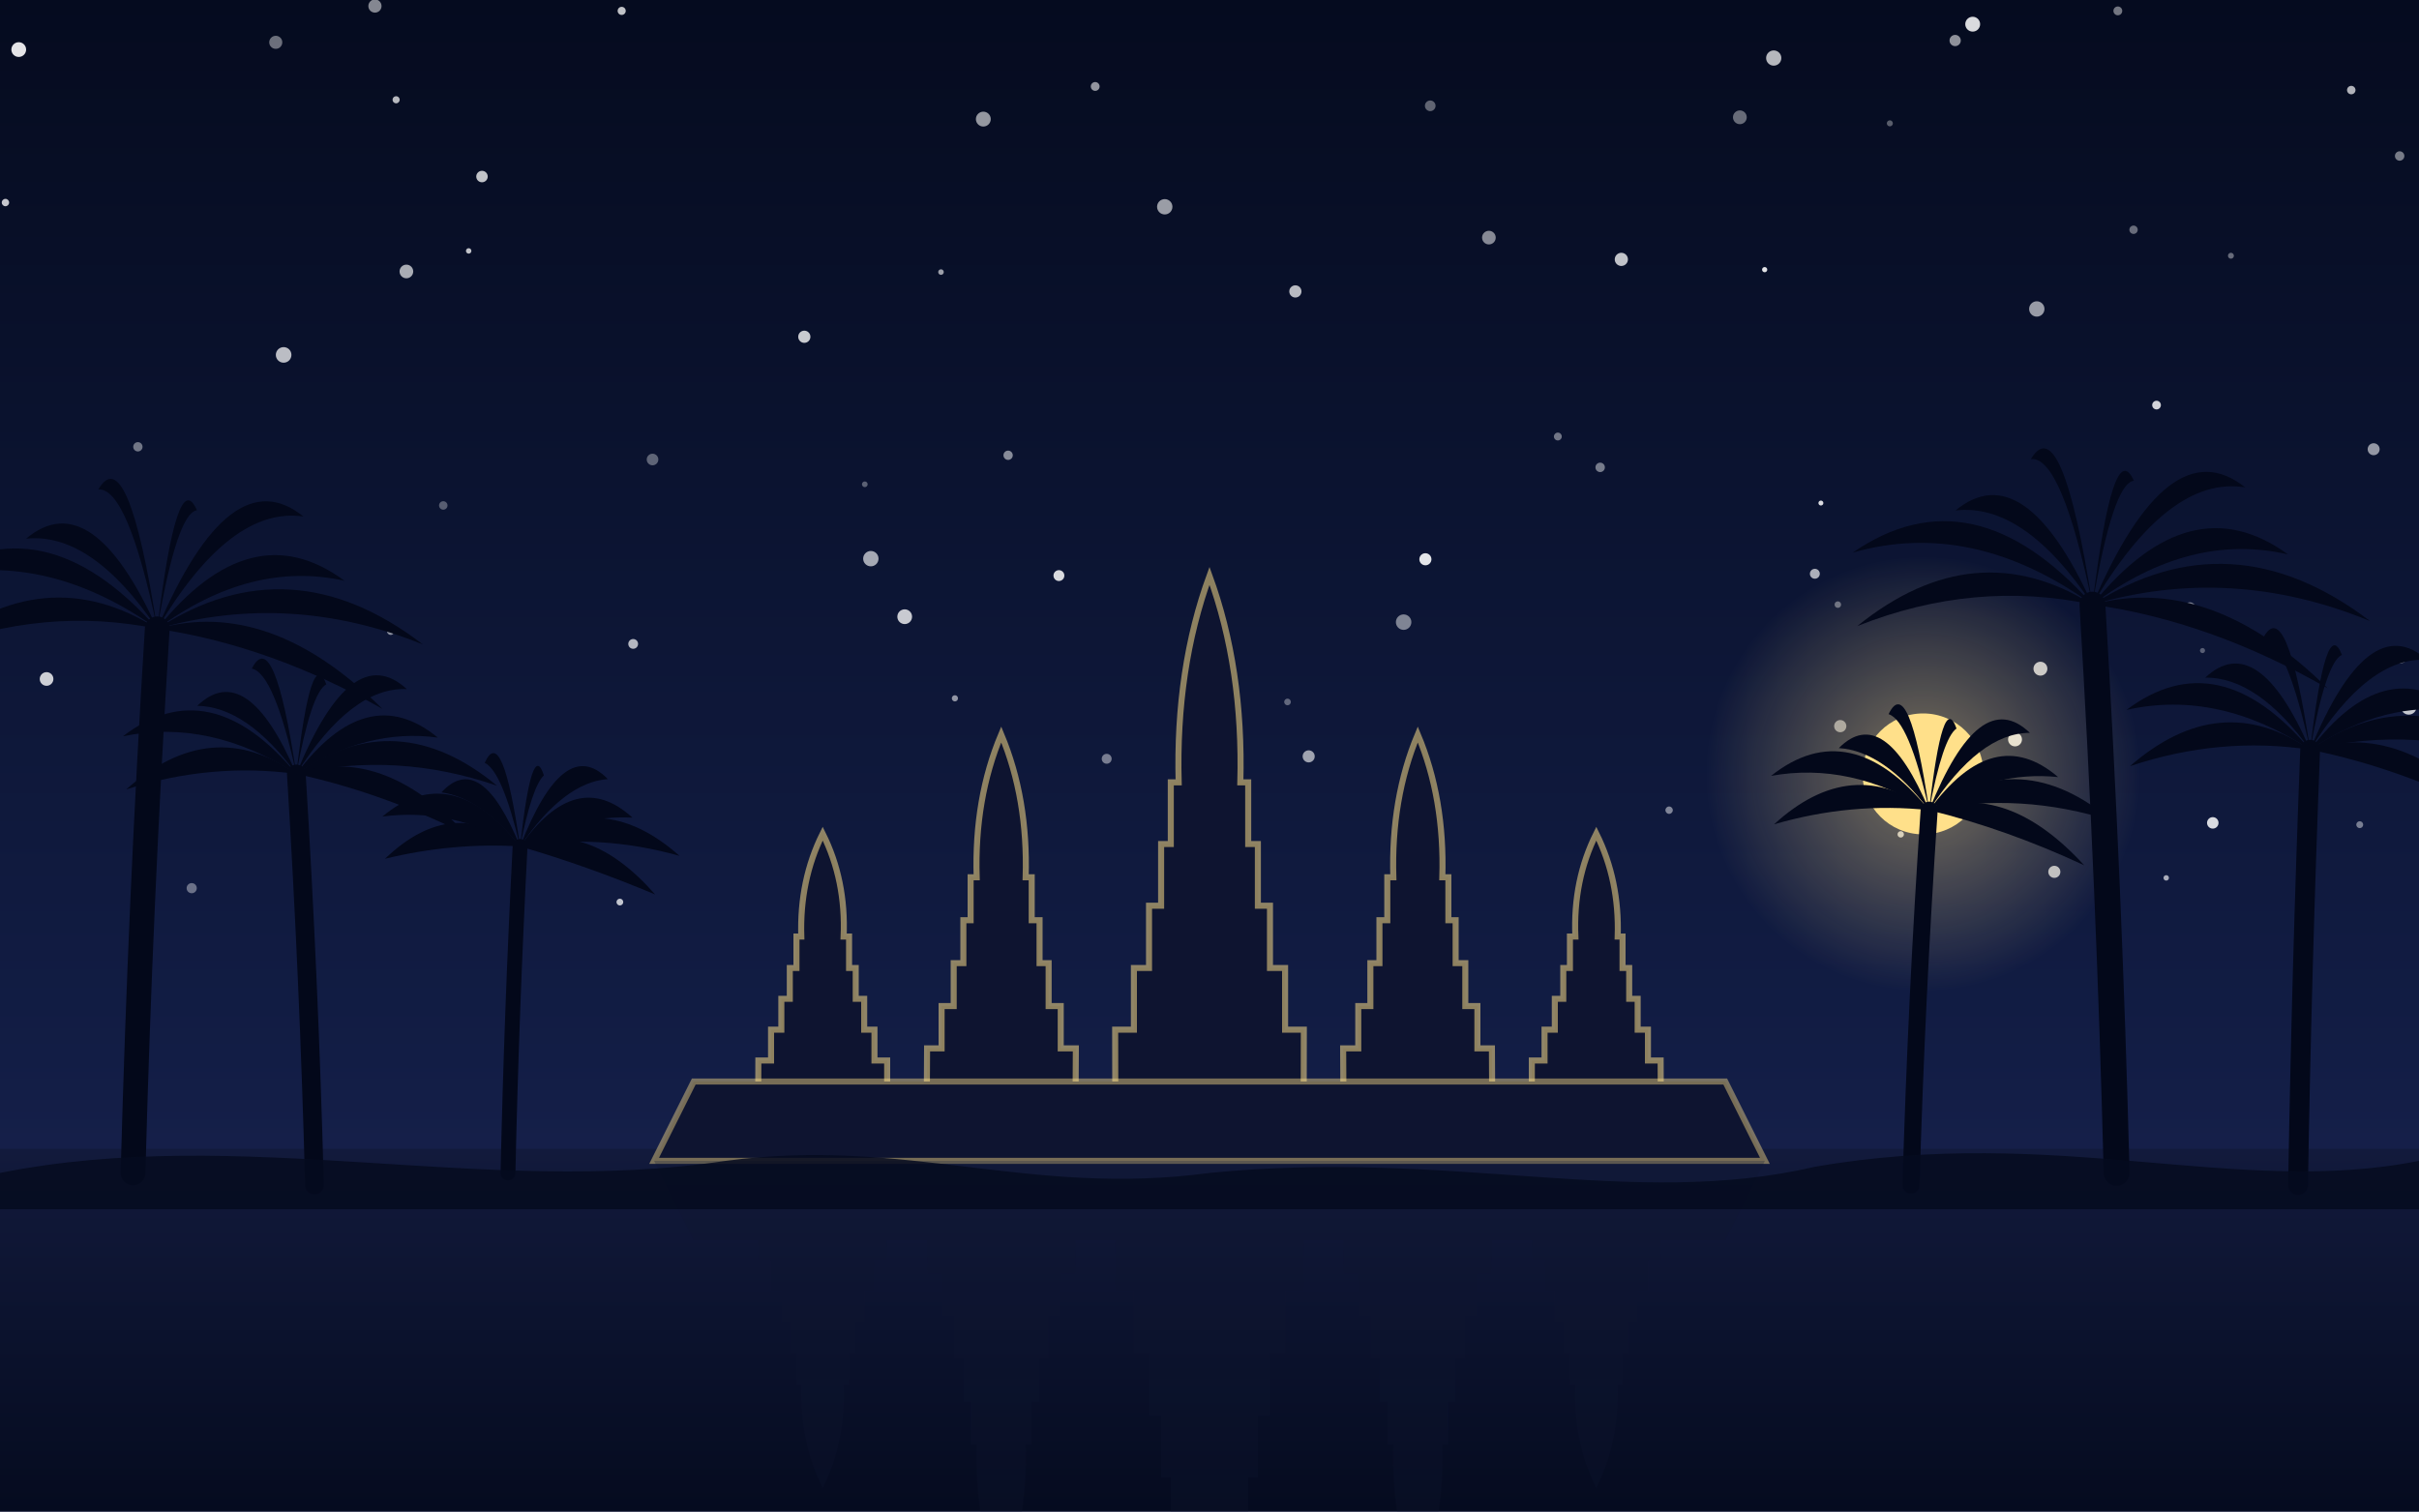
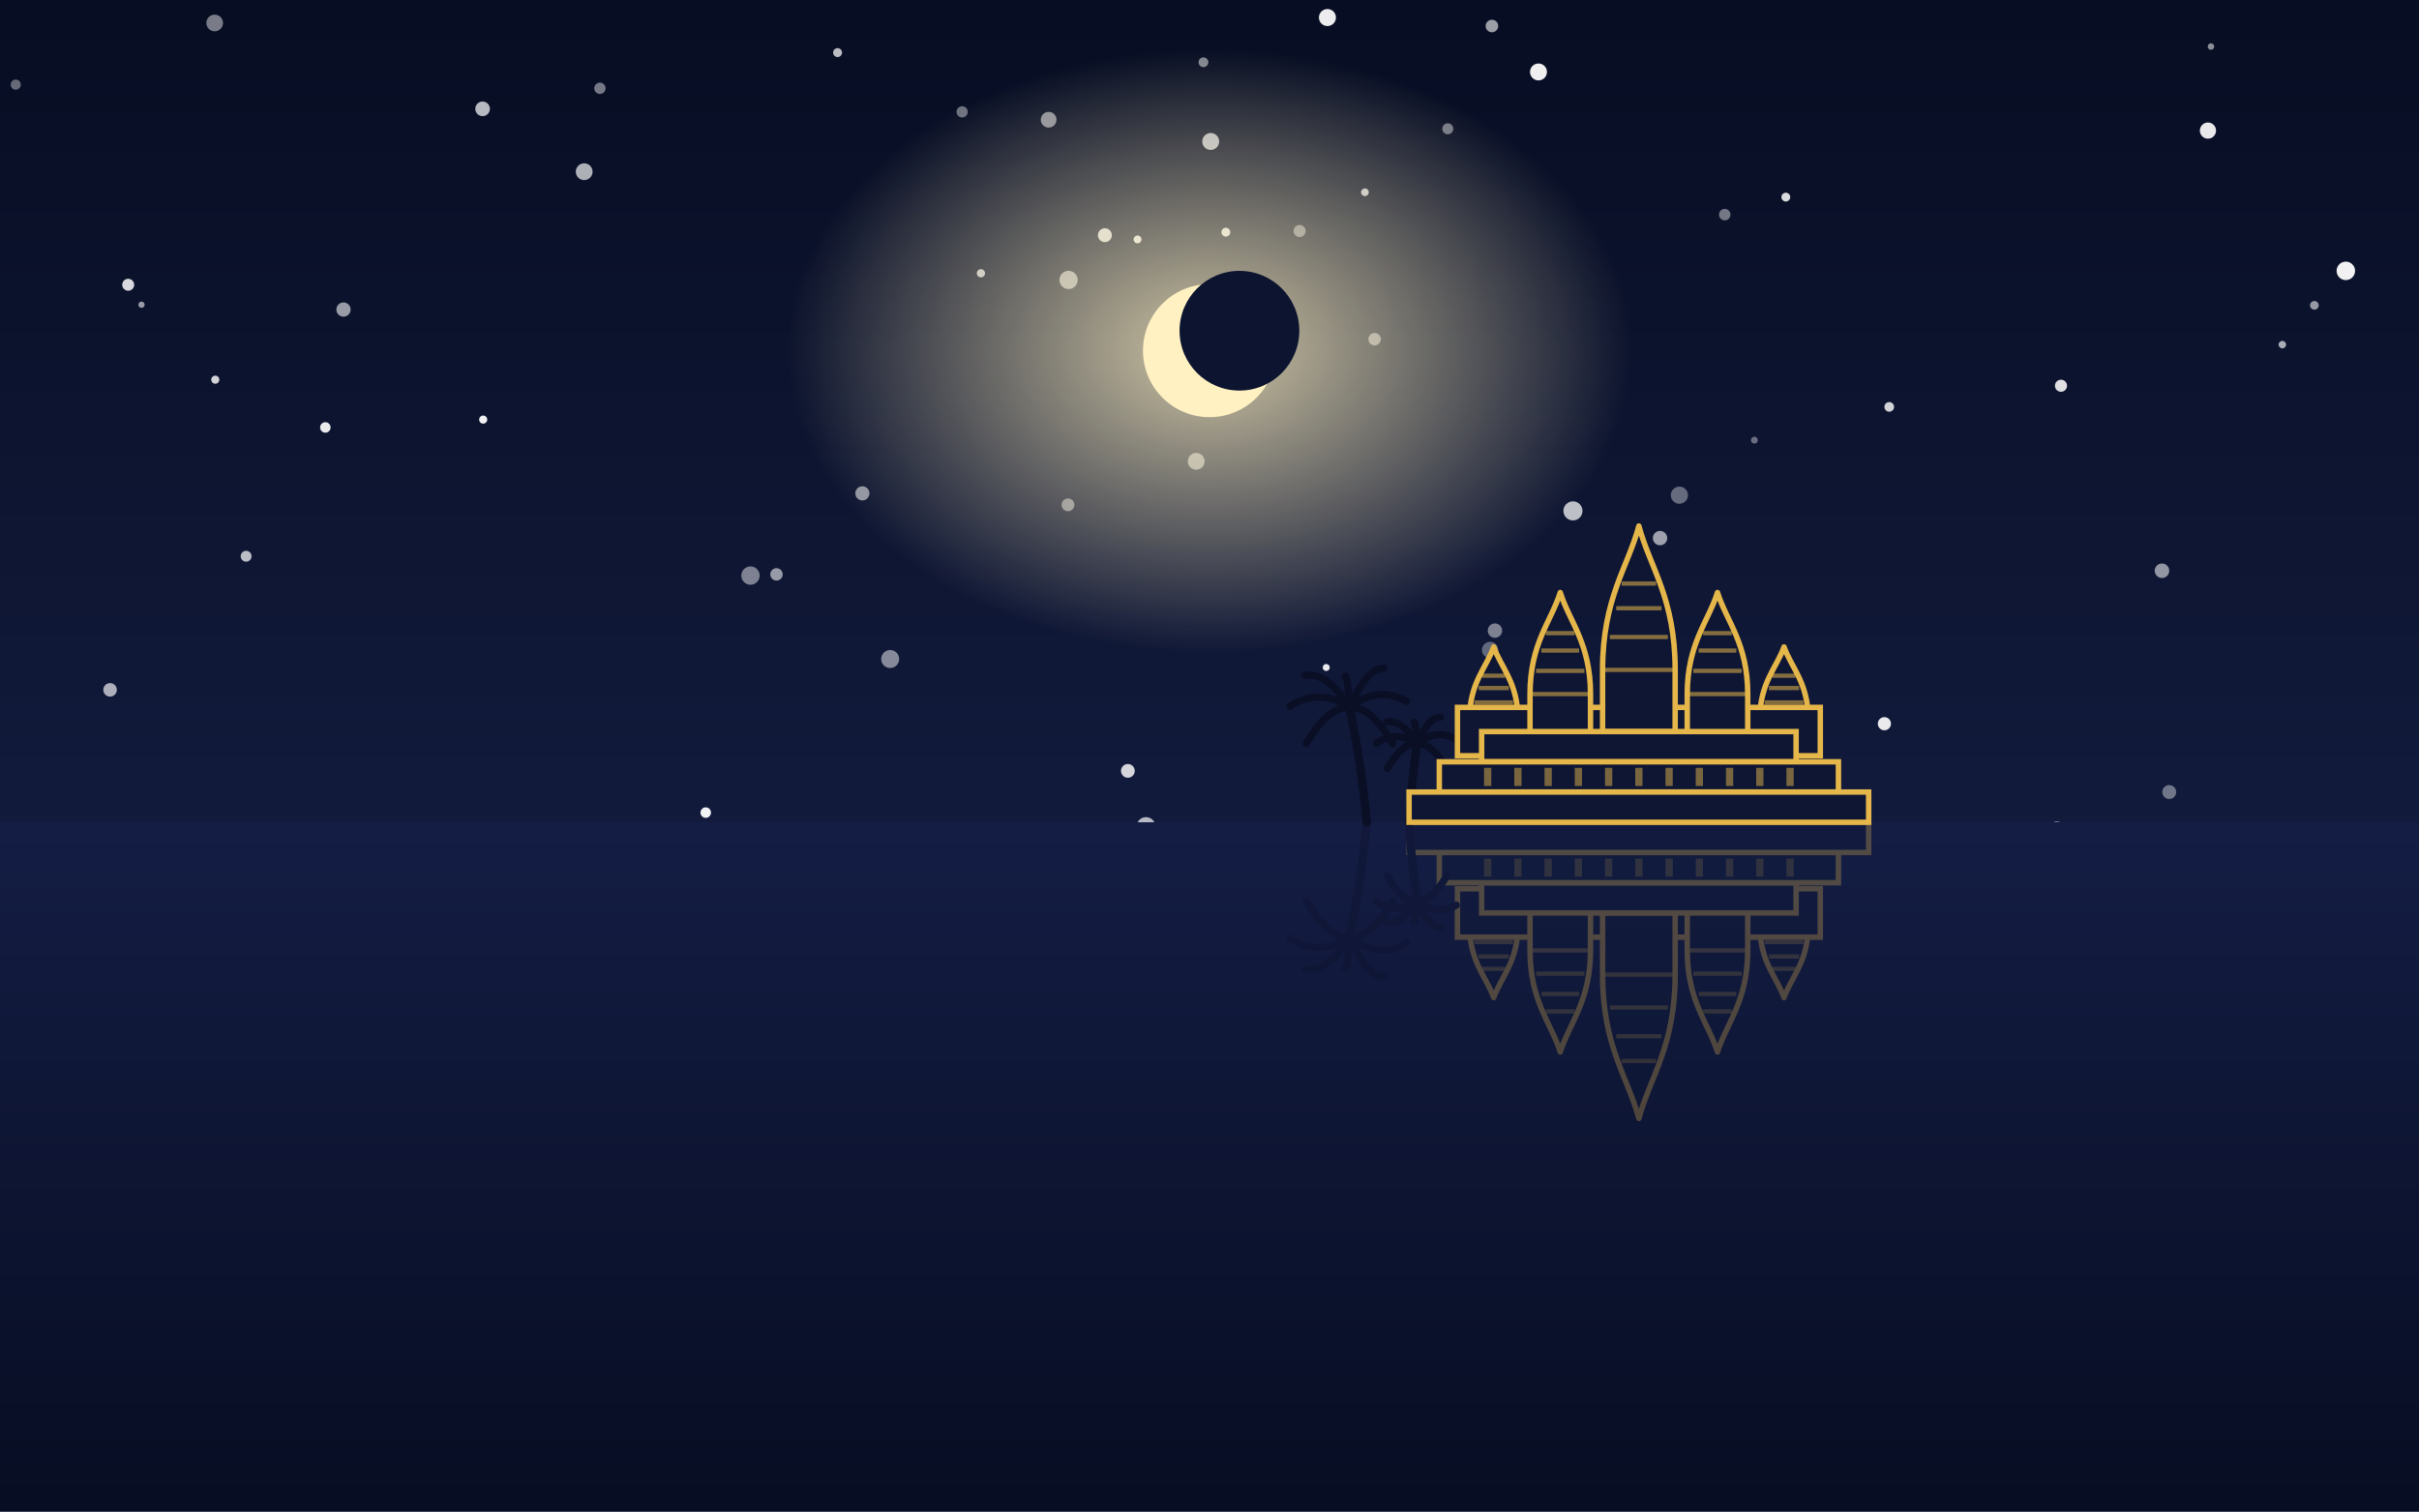
<svg xmlns="http://www.w3.org/2000/svg" viewBox="0 0 400 250" preserveAspectRatio="xMidYMid slice" aria-hidden="true">
  <defs>
-     <linearGradient id="s1sky" x1="0" y1="0" x2="0" y2="1">
-       <stop offset="0" stop-color="#050B1F" />
-       <stop offset="0.7" stop-color="#121D45" />
-       <stop offset="1" stop-color="#22285A" />
+     <linearGradient id="sky" x1="0" y1="0" x2="0" y2="1">
+       <stop offset="0" stop-color="#070D22" />
+       <stop offset="1" stop-color="#1B2652" />
    </linearGradient>
-     <linearGradient id="s1water" x1="0" y1="0" x2="0" y2="1">
-       <stop offset="0" stop-color="#121A3C" />
-       <stop offset="1" stop-color="#050B1F" />
+     <linearGradient id="wat" x1="0" y1="0" x2="0" y2="1">
+       <stop offset="0" stop-color="#141D44" />
+       <stop offset="1" stop-color="#070D22" />
    </linearGradient>
-     <radialGradient id="s1glow" cx=".5" cy=".5" r=".5">
-       <stop offset="0" stop-color="#FFE08A" stop-opacity=".9" />
-       <stop offset="1" stop-color="#FFE08A" stop-opacity="0" />
+     <radialGradient id="g" cx=".5" cy=".5" r=".5">
+       <stop offset="0" stop-color="#FFF1C1" stop-opacity="0.8" />
+       <stop offset="1" stop-color="#FFF1C1" stop-opacity="0" />
    </radialGradient>
  </defs>
-   <rect width="400" height="250" fill="url(#s1sky)" />
-   <circle cx="0.9" cy="33.5" r="0.61" fill="#fff" opacity="0.77" />
-   <circle cx="22.8" cy="73.9" r="0.77" fill="#fff" opacity="0.42" />
-   <circle cx="77.5" cy="41.5" r="0.45" fill="#fff" opacity="0.75" />
-   <circle cx="323.3" cy="6.7" r="0.93" fill="#fff" opacity="0.55" />
-   <circle cx="236.5" cy="17.5" r="0.88" fill="#fff" opacity="0.36" />
-   <circle cx="301.1" cy="83.2" r="0.41" fill="#fff" opacity="0.85" />
-   <circle cx="364.2" cy="107.6" r="0.42" fill="#fff" opacity="0.31" />
-   <circle cx="257.6" cy="72.2" r="0.65" fill="#fff" opacity="0.42" />
-   <circle cx="287.7" cy="19.4" r="1.14" fill="#fff" opacity="0.39" />
-   <circle cx="390.2" cy="136.4" r="0.57" fill="#fff" opacity="0.44" />
-   <circle cx="352.8" cy="38.0" r="0.69" fill="#fff" opacity="0.39" />
-   <circle cx="303.9" cy="100.0" r="0.54" fill="#fff" opacity="0.38" />
-   <circle cx="268.1" cy="42.9" r="1.09" fill="#fff" opacity="0.75" />
-   <circle cx="388.8" cy="14.9" r="0.70" fill="#fff" opacity="0.68" />
-   <circle cx="216.4" cy="125.1" r="1.00" fill="#fff" opacity="0.60" />
-   <circle cx="264.6" cy="77.3" r="0.78" fill="#fff" opacity="0.44" />
-   <circle cx="232.1" cy="102.9" r="1.28" fill="#fff" opacity="0.47" />
-   <circle cx="291.8" cy="44.6" r="0.43" fill="#fff" opacity="0.88" />
-   <circle cx="246.2" cy="39.3" r="1.13" fill="#fff" opacity="0.51" />
-   <circle cx="149.6" cy="102.0" r="1.22" fill="#fff" opacity="0.77" />
-   <circle cx="396.9" cy="108.5" r="1.23" fill="#fff" opacity="0.40" />
-   <circle cx="79.7" cy="29.2" r="0.95" fill="#fff" opacity="0.75" />
-   <circle cx="7.7" cy="112.3" r="1.13" fill="#fff" opacity="0.79" />
-   <circle cx="398.3" cy="116.9" r="1.30" fill="#fff" opacity="0.76" />
-   <circle cx="31.7" cy="146.9" r="0.84" fill="#fff" opacity="0.38" />
-   <circle cx="73.3" cy="83.6" r="0.70" fill="#fff" opacity="0.31" />
-   <circle cx="162.6" cy="19.7" r="1.23" fill="#fff" opacity="0.57" />
-   <circle cx="368.9" cy="42.3" r="0.49" fill="#fff" opacity="0.38" />
-   <circle cx="212.9" cy="116.1" r="0.55" fill="#fff" opacity="0.35" />
-   <circle cx="356.6" cy="67.0" r="0.72" fill="#fff" opacity="0.82" />
-   <circle cx="157.9" cy="115.5" r="0.51" fill="#fff" opacity="0.55" />
-   <circle cx="293.3" cy="9.6" r="1.26" fill="#fff" opacity="0.70" />
-   <circle cx="46.9" cy="58.7" r="1.29" fill="#fff" opacity="0.72" />
-   <circle cx="65.5" cy="16.5" r="0.59" fill="#fff" opacity="0.71" />
-   <circle cx="181.1" cy="14.3" r="0.73" fill="#fff" opacity="0.56" />
-   <circle cx="300.1" cy="94.9" r="0.82" fill="#fff" opacity="0.66" />
-   <circle cx="358.2" cy="145.2" r="0.45" fill="#fff" opacity="0.64" />
-   <circle cx="143.0" cy="80.1" r="0.47" fill="#fff" opacity="0.33" />
-   <circle cx="183.0" cy="125.5" r="0.82" fill="#fff" opacity="0.44" />
-   <circle cx="102.8" cy="1.8" r="0.67" fill="#fff" opacity="0.75" />
-   <circle cx="45.6" cy="7.0" r="1.08" fill="#fff" opacity="0.41" />
-   <circle cx="362.1" cy="100.6" r="0.98" fill="#fff" opacity="0.47" />
-   <circle cx="365.9" cy="136.1" r="0.95" fill="#fff" opacity="0.84" />
-   <circle cx="155.6" cy="45.0" r="0.46" fill="#fff" opacity="0.60" />
-   <circle cx="304.3" cy="120.1" r="1.01" fill="#fff" opacity="0.55" />
-   <circle cx="214.2" cy="48.2" r="1.01" fill="#fff" opacity="0.71" />
-   <circle cx="339.7" cy="144.2" r="1.00" fill="#fff" opacity="0.71" />
-   <circle cx="276.0" cy="134.0" r="0.61" fill="#fff" opacity="0.47" />
-   <circle cx="314.3" cy="138.0" r="0.53" fill="#fff" opacity="0.76" />
-   <circle cx="64.6" cy="104.4" r="0.61" fill="#fff" opacity="0.52" />
-   <circle cx="144.0" cy="92.4" r="1.27" fill="#fff" opacity="0.63" />
-   <circle cx="133.0" cy="55.7" r="1.01" fill="#fff" opacity="0.78" />
-   <circle cx="396.8" cy="25.8" r="0.78" fill="#fff" opacity="0.45" />
-   <circle cx="175.1" cy="95.2" r="0.90" fill="#fff" opacity="0.84" />
-   <circle cx="336.8" cy="51.1" r="1.27" fill="#fff" opacity="0.58" />
-   <circle cx="3.1" cy="8.2" r="1.22" fill="#fff" opacity="0.89" />
-   <circle cx="235.7" cy="92.5" r="1.00" fill="#fff" opacity="0.89" />
-   <circle cx="392.5" cy="74.3" r="0.99" fill="#fff" opacity="0.56" />
-   <circle cx="350.2" cy="1.8" r="0.73" fill="#fff" opacity="0.44" />
-   <circle cx="192.6" cy="34.2" r="1.27" fill="#fff" opacity="0.59" />
-   <circle cx="166.7" cy="75.3" r="0.77" fill="#fff" opacity="0.51" />
-   <circle cx="104.7" cy="106.5" r="0.81" fill="#fff" opacity="0.69" />
-   <circle cx="312.5" cy="20.4" r="0.50" fill="#fff" opacity="0.33" />
-   <circle cx="326.2" cy="4.0" r="1.23" fill="#fff" opacity="0.85" />
-   <circle cx="333.2" cy="122.3" r="1.15" fill="#fff" opacity="0.87" />
-   <circle cx="62.0" cy="1.0" r="1.09" fill="#fff" opacity="0.51" />
-   <circle cx="337.4" cy="110.6" r="1.15" fill="#fff" opacity="0.76" />
-   <circle cx="102.5" cy="149.2" r="0.56" fill="#fff" opacity="0.75" />
-   <circle cx="107.9" cy="76.0" r="0.96" fill="#fff" opacity="0.34" />
-   <circle cx="67.2" cy="44.9" r="1.13" fill="#fff" opacity="0.65" />
-   <circle cx="318" cy="128" r="36" fill="url(#s1glow)" opacity=".5" />
-   <circle cx="318" cy="128" r="10" fill="#FFE08A" />
-   <rect y="190" width="400" height="60" fill="url(#s1water)" />
-   <g>
-     <path d="M125.38 180.52L125.4 175.4L127.5 175.4L127.5 170.3L129.2 170.3L129.2 165.2L130.6 165.2L130.6 160.1L131.7 160.1L131.7 154.9L132.5 154.9Q132.2 145.6 136.04 137.88Q139.9 145.6 139.5 154.9L139.5 154.9L140.4 154.9L140.4 160.1L141.5 160.1L141.5 165.2L142.9 165.2L142.9 170.3L144.6 170.3L144.6 175.4L146.7 175.4L146.7 180.52Z" fill="#0E1430" stroke="#F7DA86" stroke-width="1" stroke-opacity=".55" />
-     <path d="M253.3 180.52L253.3 175.4L255.4 175.4L255.4 170.3L257.1 170.3L257.1 165.2L258.5 165.2L258.5 160.1L259.6 160.1L259.6 154.9L260.5 154.9Q260.1 145.6 263.96 137.88Q267.8 145.6 267.5 154.9L267.5 154.9L268.3 154.9L268.3 160.1L269.4 160.1L269.4 165.2L270.8 165.2L270.8 170.3L272.5 170.3L272.5 175.4L274.6 175.4L274.62 180.52Z" fill="#0E1430" stroke="#F7DA86" stroke-width="1" stroke-opacity=".55" />
-     <path d="M153.26 180.52L153.3 173.4L155.7 173.4L155.7 166.4L157.7 166.4L157.7 159.3L159.3 159.3L159.3 152.2L160.5 152.2L160.5 145.1L161.5 145.1Q161.1 132.1 165.56 121.48Q170.0 132.1 169.6 145.1L169.6 145.1L170.6 145.1L170.6 152.2L171.9 152.2L171.9 159.3L173.4 159.3L173.4 166.4L175.4 166.4L175.4 173.4L177.9 173.4L177.86 180.52Z" fill="#0E1430" stroke="#F7DA86" stroke-width="1" stroke-opacity=".55" />
-     <path d="M222.14 180.52L222.1 173.4L224.6 173.4L224.6 166.4L226.6 166.4L226.6 159.3L228.1 159.3L228.1 152.2L229.4 152.2L229.4 145.1L230.4 145.1Q230.0 132.1 234.44 121.48Q238.9 132.1 238.5 145.1L238.5 145.1L239.5 145.1L239.5 152.2L240.7 152.2L240.7 159.3L242.3 159.3L242.3 166.4L244.3 166.4L244.3 173.4L246.7 173.4L246.74 180.52Z" fill="#0E1430" stroke="#F7DA86" stroke-width="1" stroke-opacity=".55" />
-     <path d="M184.42 180.52L184.4 170.3L187.5 170.3L187.5 160.1L190.0 160.1L190.0 149.8L192.0 149.8L192.0 139.6L193.6 139.6L193.6 129.4L194.9 129.4Q194.4 110.6 200 95.24Q205.6 110.6 205.1 129.4L205.1 129.4L206.4 129.4L206.4 139.6L208.0 139.6L208.0 149.8L210.0 149.8L210.0 160.1L212.5 160.1L212.5 170.3L215.6 170.3L215.58 180.52Z" fill="#0E1430" stroke="#F7DA86" stroke-width="1" stroke-opacity=".55" />
-     <path d="M108.16 192L114.72 178.88H285.28L291.84 192Z" fill="#0E1430" stroke="#F7DA86" stroke-width="1" stroke-opacity=".45" />
+   <rect width="400" height="250" fill="url(#sky)" />
+   <circle cx="197.8" cy="76.3" r="1.39" fill="#FFFFFF" opacity="0.54" />
+   <circle cx="128.4" cy="95.0" r="1.03" fill="#FFFFFF" opacity="0.57" />
+   <circle cx="162.2" cy="45.2" r="0.68" fill="#FFFFFF" opacity="0.73" />
+   <circle cx="357.5" cy="94.4" r="1.20" fill="#FFFFFF" opacity="0.55" />
+   <circle cx="173.4" cy="19.8" r="1.30" fill="#FFFFFF" opacity="0.53" />
+   <circle cx="116.7" cy="134.4" r="0.87" fill="#FFFFFF" opacity="0.94" />
+   <circle cx="247.2" cy="104.3" r="1.19" fill="#FFFFFF" opacity="0.46" />
+   <circle cx="285.2" cy="35.5" r="0.95" fill="#FFFFFF" opacity="0.43" />
+   <circle cx="23.4" cy="50.4" r="0.52" fill="#FFFFFF" opacity="0.58" />
+   <circle cx="340.1" cy="136.8" r="0.97" fill="#FFFFFF" opacity="0.41" />
+   <circle cx="138.5" cy="8.7" r="0.74" fill="#FFFFFF" opacity="0.72" />
+   <circle cx="246.7" cy="4.3" r="1.04" fill="#FFFFFF" opacity="0.60" />
+   <circle cx="159.1" cy="18.5" r="0.93" fill="#FFFFFF" opacity="0.41" />
+   <circle cx="274.5" cy="89.0" r="1.19" fill="#FFFFFF" opacity="0.59" />
+   <circle cx="382.7" cy="50.5" r="0.72" fill="#FFFFFF" opacity="0.57" />
+   <circle cx="365.1" cy="21.6" r="1.34" fill="#FFFFFF" opacity="0.91" />
+   <circle cx="340.8" cy="63.8" r="1.00" fill="#FFFFFF" opacity="0.87" />
+   <circle cx="284.1" cy="110.5" r="0.70" fill="#FFFFFF" opacity="0.71" />
+   <circle cx="295.3" cy="32.6" r="0.73" fill="#FFFFFF" opacity="0.85" />
+   <circle cx="227.3" cy="56.1" r="1.03" fill="#FFFFFF" opacity="0.50" />
+   <circle cx="99.2" cy="14.6" r="0.94" fill="#FFFFFF" opacity="0.44" />
+   <circle cx="358.7" cy="131.0" r="1.15" fill="#FFFFFF" opacity="0.40" />
+   <circle cx="239.4" cy="21.3" r="0.91" fill="#FFFFFF" opacity="0.43" />
+   <circle cx="199.0" cy="10.3" r="0.81" fill="#FFFFFF" opacity="0.49" />
+   <circle cx="186.5" cy="127.5" r="1.14" fill="#FFFFFF" opacity="0.82" />
+   <circle cx="290.1" cy="72.8" r="0.57" fill="#FFFFFF" opacity="0.38" />
+   <circle cx="53.8" cy="70.7" r="0.87" fill="#FFFFFF" opacity="0.91" />
+   <circle cx="79.8" cy="18.0" r="1.21" fill="#FFFFFF" opacity="0.71" />
+   <circle cx="21.2" cy="47.1" r="0.99" fill="#FFFFFF" opacity="0.84" />
+   <circle cx="311.6" cy="119.7" r="1.09" fill="#FFFFFF" opacity="0.91" />
+   <circle cx="188.1" cy="39.6" r="0.65" fill="#FFFFFF" opacity="0.85" />
+   <circle cx="260.1" cy="84.5" r="1.58" fill="#FFFFFF" opacity="0.73" />
+   <circle cx="124.1" cy="95.2" r="1.52" fill="#FFFFFF" opacity="0.46" />
+   <circle cx="377.4" cy="57.0" r="0.62" fill="#FFFFFF" opacity="0.65" />
+   <circle cx="312.4" cy="67.3" r="0.80" fill="#FFFFFF" opacity="0.81" />
+   <circle cx="40.7" cy="92.0" r="0.90" fill="#FFFFFF" opacity="0.72" />
+   <circle cx="202.7" cy="38.4" r="0.73" fill="#FFFFFF" opacity="0.84" />
+   <circle cx="182.7" cy="38.9" r="1.15" fill="#FFFFFF" opacity="0.81" />
+   <circle cx="35.6" cy="62.8" r="0.67" fill="#FFFFFF" opacity="0.81" />
+   <circle cx="18.2" cy="114.1" r="1.12" fill="#FFFFFF" opacity="0.66" />
+   <circle cx="214.9" cy="38.2" r="1.00" fill="#FFFFFF" opacity="0.45" />
+   <circle cx="142.6" cy="81.6" r="1.17" fill="#FFFFFF" opacity="0.54" />
+   <circle cx="246.4" cy="107.5" r="1.35" fill="#FFFFFF" opacity="0.35" />
+   <circle cx="200.2" cy="23.4" r="1.40" fill="#FFFFFF" opacity="0.70" />
+   <circle cx="176.6" cy="83.5" r="1.06" fill="#FFFFFF" opacity="0.47" />
+   <circle cx="365.6" cy="7.7" r="0.54" fill="#FFFFFF" opacity="0.53" />
+   <circle cx="56.8" cy="51.2" r="1.18" fill="#FFFFFF" opacity="0.58" />
+   <circle cx="387.9" cy="44.8" r="1.53" fill="#FFFFFF" opacity="0.94" />
+   <circle cx="219.3" cy="110.4" r="0.58" fill="#FFFFFF" opacity="0.91" />
+   <circle cx="176.7" cy="46.3" r="1.51" fill="#FFFFFF" opacity="0.59" />
+   <circle cx="35.5" cy="3.8" r="1.38" fill="#FFFFFF" opacity="0.46" />
+   <circle cx="254.4" cy="11.9" r="1.40" fill="#FFFFFF" opacity="0.93" />
+   <circle cx="147.2" cy="109.0" r="1.49" fill="#FFFFFF" opacity="0.49" />
+   <circle cx="189.5" cy="136.7" r="1.55" fill="#FFFFFF" opacity="0.69" />
+   <circle cx="219.5" cy="2.9" r="1.41" fill="#FFFFFF" opacity="0.92" />
+   <circle cx="225.7" cy="31.8" r="0.64" fill="#FFFFFF" opacity="0.73" />
+   <circle cx="277.7" cy="81.9" r="1.42" fill="#FFFFFF" opacity="0.37" />
+   <circle cx="2.6" cy="14.0" r="0.84" fill="#FFFFFF" opacity="0.38" />
+   <circle cx="96.6" cy="28.4" r="1.39" fill="#FFFFFF" opacity="0.67" />
+   <circle cx="79.9" cy="69.4" r="0.67" fill="#FFFFFF" opacity="0.94" />
+   <ellipse cx="200" cy="58" rx="70" ry="50" fill="url(#g)" />
+   <circle cx="200" cy="58" r="11" fill="#FFF1C1" />
+   <circle cx="204.95" cy="54.7" r="9.9" fill="#0C1430" />
+   <rect x="0" y="136" width="400" height="114" fill="url(#wat)" />
+   <g opacity="0.3" transform="translate(0 272) scale(1 -1)">
+     <path d="M243.0 124.0L243.0 118.9C243.0 112.95 245.8 110.4 247.0 107.0C248.2 110.4 251.0 112.95 251.0 118.9L251.0 124.0Z" fill="#0E1633" stroke="#E5B64A" stroke-width=".9" stroke-linejoin="round" />
+     <path d="M243.00 118.90H251.00" stroke="#E5B64A" stroke-width=".7" opacity=".55" />
+     <path d="M243.80 116.18H250.20" stroke="#E5B64A" stroke-width=".7" opacity=".55" />
+     <path d="M244.50 113.80H249.50" stroke="#E5B64A" stroke-width=".7" opacity=".55" />
+     <path d="M245.10 111.76H248.90" stroke="#E5B64A" stroke-width=".7" opacity=".55" />
+     <path d="M291.0 124.0L291.0 118.9C291.0 112.95 293.8 110.4 295.0 107.0C296.2 110.4 299.0 112.95 299.0 118.9L299.0 124.0Z" fill="#0E1633" stroke="#E5B64A" stroke-width=".9" stroke-linejoin="round" />
+     <path d="M291.00 118.90H299.00" stroke="#E5B64A" stroke-width=".7" opacity=".55" />
+     <path d="M291.80 116.18H298.20" stroke="#E5B64A" stroke-width=".7" opacity=".55" />
+     <path d="M292.50 113.80H297.50" stroke="#E5B64A" stroke-width=".7" opacity=".55" />
+     <path d="M293.10 111.76H296.90" stroke="#E5B64A" stroke-width=".7" opacity=".55" />
+     <rect x="241.0" y="117.0" width="60.0" height="8.0" fill="#0E1633" stroke="#E5B64A" stroke-width=".9" />
+     <path d="M253.0 122.0L253.0 114.8C253.0 106.4 256.5 102.8 258.0 98.0C259.5 102.8 263.0 106.4 263.0 114.8L263.0 122.0Z" fill="#0E1633" stroke="#E5B64A" stroke-width=".9" stroke-linejoin="round" />
+     <path d="M253.00 114.80H263.00" stroke="#E5B64A" stroke-width=".7" opacity=".55" />
+     <path d="M254.00 110.96H262.00" stroke="#E5B64A" stroke-width=".7" opacity=".55" />
+     <path d="M254.88 107.60H261.12" stroke="#E5B64A" stroke-width=".7" opacity=".55" />
+     <path d="M255.62 104.72H260.38" stroke="#E5B64A" stroke-width=".7" opacity=".55" />
+     <path d="M279.0 122.0L279.0 114.8C279.0 106.4 282.5 102.8 284.0 98.0C285.5 102.8 289.0 106.4 289.0 114.8L289.0 122.0Z" fill="#0E1633" stroke="#E5B64A" stroke-width=".9" stroke-linejoin="round" />
+     <path d="M279.00 114.80H289.00" stroke="#E5B64A" stroke-width=".7" opacity=".55" />
+     <path d="M280.00 110.96H288.00" stroke="#E5B64A" stroke-width=".7" opacity=".55" />
+     <path d="M280.88 107.60H287.12" stroke="#E5B64A" stroke-width=".7" opacity=".55" />
+     <path d="M281.62 104.72H286.38" stroke="#E5B64A" stroke-width=".7" opacity=".55" />
+     <path d="M265.0 121.0L265.0 110.8C265.0 98.9 269.2 93.8 271 87.0C272.8 93.8 277.0 98.9 277.0 110.8L277.0 121.0Z" fill="#0E1633" stroke="#E5B64A" stroke-width=".9" stroke-linejoin="round" />
+     <path d="M265.00 110.80H277.00" stroke="#E5B64A" stroke-width=".7" opacity=".55" />
+     <path d="M266.20 105.36H275.80" stroke="#E5B64A" stroke-width=".7" opacity=".55" />
+     <path d="M267.25 100.60H274.75" stroke="#E5B64A" stroke-width=".7" opacity=".55" />
+     <path d="M268.15 96.52H273.85" stroke="#E5B64A" stroke-width=".7" opacity=".55" />
+     <rect x="245.0" y="121.0" width="52.0" height="5.0" fill="#0E1633" stroke="#E5B64A" stroke-width=".9" />
+     <rect x="238.0" y="126.0" width="66.0" height="5.0" fill="#0E1633" stroke="#E5B64A" stroke-width=".9" />
+     <rect x="233.0" y="131.0" width="76.0" height="5.0" fill="#0E1633" stroke="#E5B64A" stroke-width=".9" />
+     <rect x="245.40" y="127.00" width="1.2" height="3.00" fill="#E5B64A" opacity=".5" />
+     <rect x="250.40" y="127.00" width="1.2" height="3.00" fill="#E5B64A" opacity=".5" />
+     <rect x="255.40" y="127.00" width="1.2" height="3.00" fill="#E5B64A" opacity=".5" />
+     <rect x="260.40" y="127.00" width="1.2" height="3.00" fill="#E5B64A" opacity=".5" />
+     <rect x="265.40" y="127.00" width="1.2" height="3.00" fill="#E5B64A" opacity=".5" />
+     <rect x="270.40" y="127.00" width="1.2" height="3.00" fill="#E5B64A" opacity=".5" />
+     <rect x="275.40" y="127.00" width="1.2" height="3.00" fill="#E5B64A" opacity=".5" />
+     <rect x="280.40" y="127.00" width="1.2" height="3.00" fill="#E5B64A" opacity=".5" />
+     <rect x="285.40" y="127.00" width="1.2" height="3.00" fill="#E5B64A" opacity=".5" />
+     <rect x="290.40" y="127.00" width="1.2" height="3.00" fill="#E5B64A" opacity=".5" />
+     <rect x="295.40" y="127.00" width="1.2" height="3.00" fill="#E5B64A" opacity=".5" />
+     <path d="M226 136Q225.145 126.5 223.15 117" fill="none" stroke="#0A0F26" stroke-width="1.40" stroke-linecap="round" />
+     <path d="M223.2 117.0Q218.2 113.7 213.3 116.8" fill="none" stroke="#0A0F26" stroke-width="1.20" stroke-linecap="round" />
+     <path d="M223.2 117.0Q219.5 111.1 215.8 111.7" fill="none" stroke="#0A0F26" stroke-width="1.20" stroke-linecap="round" />
+     <path d="M223.2 117.0Q222.8 111.2 222.4 111.9" fill="none" stroke="#0A0F26" stroke-width="1.20" stroke-linecap="round" />
+     <path d="M223.2 117.0Q226.0 110.5 228.8 110.5" fill="none" stroke="#0A0F26" stroke-width="1.20" stroke-linecap="round" />
+     <path d="M223.2 117.0Q227.9 113.3 232.6 116.0" fill="none" stroke="#0A0F26" stroke-width="1.20" stroke-linecap="round" />
+     <path d="M223.2 117.0Q219.6 116.8 216.0 123.0" fill="none" stroke="#0A0F26" stroke-width="1.20" stroke-linecap="round" />
+     <path d="M223.2 117.0Q226.7 116.8 230.3 123.0" fill="none" stroke="#0A0F26" stroke-width="1.20" stroke-linecap="round" />
+     <path d="M233 136Q233.39 129.5 234.3 123" fill="none" stroke="#0A0F26" stroke-width="1.40" stroke-linecap="round" />
+     <path d="M234.3 123.0Q230.9 120.7 227.6 122.9" fill="none" stroke="#0A0F26" stroke-width="1.20" stroke-linecap="round" />
+     <path d="M234.3 123.0Q231.8 119.0 229.3 119.4" fill="none" stroke="#0A0F26" stroke-width="1.20" stroke-linecap="round" />
+     <path d="M234.3 123.0Q234.0 119.0 233.8 119.5" fill="none" stroke="#0A0F26" stroke-width="1.20" stroke-linecap="round" />
+     <path d="M234.3 123.0Q236.2 118.6 238.2 118.6" fill="none" stroke="#0A0F26" stroke-width="1.20" stroke-linecap="round" />
+     <path d="M234.3 123.0Q237.5 120.4 240.8 122.3" fill="none" stroke="#0A0F26" stroke-width="1.20" stroke-linecap="round" />
+     <path d="M234.3 123.0Q231.9 122.8 229.4 127.1" fill="none" stroke="#0A0F26" stroke-width="1.20" stroke-linecap="round" />
+     <path d="M234.3 123.0Q236.7 122.8 239.2 127.1" fill="none" stroke="#0A0F26" stroke-width="1.20" stroke-linecap="round" />
  </g>
-   <g transform="translate(0 384) scale(1 -1)" opacity=".28">
-     <g>
-       <path d="M125.38 180.52L125.4 175.4L127.5 175.4L127.5 170.3L129.2 170.3L129.2 165.2L130.6 165.2L130.6 160.1L131.7 160.1L131.7 154.9L132.5 154.9Q132.2 145.6 136.04 137.88Q139.9 145.6 139.5 154.9L139.5 154.9L140.4 154.9L140.4 160.1L141.5 160.1L141.5 165.2L142.9 165.2L142.9 170.3L144.6 170.3L144.6 175.4L146.7 175.4L146.7 180.52Z" fill="#0E1430" />
-       <path d="M253.3 180.52L253.3 175.4L255.4 175.4L255.4 170.3L257.1 170.3L257.1 165.2L258.5 165.2L258.5 160.1L259.6 160.1L259.6 154.9L260.5 154.9Q260.1 145.6 263.96 137.88Q267.8 145.6 267.5 154.9L267.5 154.9L268.3 154.9L268.3 160.1L269.4 160.1L269.4 165.2L270.8 165.2L270.8 170.3L272.5 170.3L272.5 175.4L274.6 175.4L274.62 180.52Z" fill="#0E1430" />
-       <path d="M153.26 180.52L153.3 173.4L155.7 173.4L155.7 166.4L157.7 166.4L157.7 159.3L159.3 159.3L159.3 152.2L160.5 152.2L160.5 145.1L161.5 145.1Q161.1 132.1 165.56 121.48Q170.0 132.1 169.6 145.1L169.6 145.1L170.6 145.1L170.6 152.2L171.9 152.2L171.9 159.3L173.4 159.3L173.4 166.4L175.4 166.4L175.4 173.4L177.9 173.4L177.86 180.52Z" fill="#0E1430" />
-       <path d="M222.14 180.52L222.1 173.4L224.6 173.4L224.6 166.4L226.6 166.4L226.6 159.3L228.1 159.3L228.1 152.2L229.4 152.2L229.4 145.1L230.4 145.1Q230.0 132.1 234.44 121.48Q238.9 132.1 238.5 145.1L238.5 145.1L239.5 145.1L239.5 152.2L240.7 152.2L240.7 159.3L242.3 159.3L242.3 166.4L244.3 166.4L244.3 173.4L246.7 173.4L246.74 180.52Z" fill="#0E1430" />
-       <path d="M184.42 180.52L184.4 170.3L187.5 170.3L187.5 160.1L190.0 160.1L190.0 149.8L192.0 149.8L192.0 139.6L193.6 139.6L193.6 129.4L194.9 129.4Q194.4 110.6 200 95.24Q205.6 110.6 205.1 129.4L205.1 129.4L206.4 129.4L206.4 139.6L208.0 139.6L208.0 149.8L210.0 149.8L210.0 160.1L212.5 160.1L212.5 170.3L215.6 170.3L215.58 180.52Z" fill="#0E1430" />
-       <path d="M108.16 192L114.72 178.88H285.28L291.84 192Z" fill="#0E1430" />
-     </g>
-   </g>
-   <path d="M22 194Q23.2 149 26 104" stroke="#03081A" stroke-width="4.091" fill="none" stroke-linecap="round" />
-   <path d="M26 104Q7.387 92.182 -11.226 107.393Q7.387 100.182 26 104Z" fill="#03081A" />
-   <path d="M26 104Q7.024 82.511 -11.953 95.766Q7.024 90.511 26 104Z" fill="#03081A" />
-   <path d="M26 104Q15.159 79.982 4.319 89.093Q15.159 87.982 26 104Z" fill="#03081A" />
-   <path d="M26 104Q21.13 72.633 16.26 80.95Q21.13 80.633 26 104Z" fill="#03081A" />
-   <path d="M26 104Q29.282 76.851 32.564 84.397Q29.282 84.851 26 104Z" fill="#03081A" />
-   <path d="M26 104Q38.089 75.624 50.178 85.436Q38.089 83.624 26 104Z" fill="#03081A" />
-   <path d="M26 104Q41.482 84.623 56.964 96.055Q41.482 92.623 26 104Z" fill="#03081A" />
-   <path d="M26 104Q47.967 89.73 69.933 106.595Q47.967 97.73 26 104Z" fill="#03081A" />
-   <path d="M26 104Q44.613 98.746 63.226 117.239Q44.613 106.746 26 104Z" fill="#03081A" />
-   <path d="M52 196Q51.1 162 49 128" stroke="#03081A" stroke-width="3.091" fill="none" stroke-linecap="round" />
-   <path d="M49 128Q34.937 118.093 20.874 130.564Q34.937 126.093 49 128Z" fill="#03081A" />
-   <path d="M49 128Q34.662 110.786 20.325 121.779Q34.662 118.786 49 128Z" fill="#03081A" />
-   <path d="M49 128Q40.809 108.875 32.619 116.737Q40.809 116.875 49 128Z" fill="#03081A" />
-   <path d="M49 128Q45.321 103.323 41.641 110.584Q45.321 111.323 49 128Z" fill="#03081A" />
-   <path d="M49 128Q51.48 106.51 53.959 113.189Q51.48 114.51 49 128Z" fill="#03081A" />
-   <path d="M49 128Q58.134 105.582 67.268 113.974Q58.134 113.582 49 128Z" fill="#03081A" />
-   <path d="M49 128Q60.697 112.382 72.395 121.997Q60.697 120.382 49 128Z" fill="#03081A" />
-   <path d="M49 128Q65.597 116.241 82.194 129.961Q65.597 124.241 49 128Z" fill="#03081A" />
-   <path d="M49 128Q63.063 123.052 77.126 138.003Q63.063 131.052 49 128Z" fill="#03081A" />
-   <path d="M84 194Q84.6 167 86 140" stroke="#03081A" stroke-width="2.455" fill="none" stroke-linecap="round" />
-   <path d="M86 140Q74.832 131.309 63.665 142.036Q74.832 139.309 86 140Z" fill="#03081A" />
-   <path d="M86 140Q74.614 125.506 63.228 135.06Q74.614 133.506 86 140Z" fill="#03081A" />
-   <path d="M86 140Q79.496 123.989 72.991 131.056Q79.496 131.989 86 140Z" fill="#03081A" />
-   <path d="M86 140Q83.078 119.58 80.156 126.17Q83.078 127.58 86 140Z" fill="#03081A" />
-   <path d="M86 140Q87.969 122.111 89.938 128.238Q87.969 130.111 86 140Z" fill="#03081A" />
-   <path d="M86 140Q93.254 121.374 100.507 128.861Q93.254 129.374 86 140Z" fill="#03081A" />
-   <path d="M86 140Q95.289 126.774 104.578 135.233Q95.289 134.774 86 140Z" fill="#03081A" />
-   <path d="M86 140Q99.18 129.838 112.36 141.557Q99.18 137.838 86 140Z" fill="#03081A" />
-   <path d="M86 140Q97.168 135.248 108.335 147.943Q97.168 143.248 86 140Z" fill="#03081A" />
-   <path d="M316 196Q316.9 165 319 134" stroke="#03081A" stroke-width="2.818" fill="none" stroke-linecap="round" />
-   <path d="M319 134Q306.178 124.614 293.356 136.337Q306.178 132.614 319 134Z" fill="#03081A" />
-   <path d="M319 134Q305.927 117.952 292.855 128.328Q305.927 125.952 319 134Z" fill="#03081A" />
-   <path d="M319 134Q311.532 116.21 304.064 123.731Q311.532 124.21 319 134Z" fill="#03081A" />
-   <path d="M319 134Q315.645 111.147 312.29 118.121Q315.645 119.147 319 134Z" fill="#03081A" />
-   <path d="M319 134Q321.261 114.053 323.522 120.496Q321.261 122.053 319 134Z" fill="#03081A" />
-   <path d="M319 134Q327.328 113.207 335.656 121.211Q327.328 121.207 319 134Z" fill="#03081A" />
-   <path d="M319 134Q329.665 119.407 340.331 128.527Q329.665 127.407 319 134Z" fill="#03081A" />
-   <path d="M319 134Q334.133 122.925 349.265 135.788Q334.133 130.925 319 134Z" fill="#03081A" />
-   <path d="M319 134Q331.822 129.136 344.644 143.12Q331.822 137.136 319 134Z" fill="#03081A" />
-   <path d="M350 194Q348.8 147 346 100" stroke="#03081A" stroke-width="4.273" fill="none" stroke-linecap="round" />
-   <path d="M346 100Q326.56 87.835 307.12 103.544Q326.56 95.835 346 100Z" fill="#03081A" />
-   <path d="M346 100Q326.18 77.733 306.361 91.4Q326.18 85.733 346 100Z" fill="#03081A" />
-   <path d="M346 100Q334.678 75.092 323.355 84.431Q334.678 83.092 346 100Z" fill="#03081A" />
-   <path d="M346 100Q340.914 67.417 335.827 75.926Q340.914 75.417 346 100Z" fill="#03081A" />
-   <path d="M346 100Q349.428 71.822 352.856 79.525Q349.428 79.822 346 100Z" fill="#03081A" />
-   <path d="M346 100Q358.627 70.54 371.253 80.61Q358.627 78.54 346 100Z" fill="#03081A" />
-   <path d="M346 100Q362.17 79.94 378.34 91.702Q362.17 87.94 346 100Z" fill="#03081A" />
-   <path d="M346 100Q368.943 85.274 391.886 102.711Q368.943 93.274 346 100Z" fill="#03081A" />
-   <path d="M346 100Q365.44 94.69 384.88 113.827Q365.44 102.69 346 100Z" fill="#03081A" />
-   <path d="M380 196Q380.6 160 382 124" stroke="#03081A" stroke-width="3.273" fill="none" stroke-linecap="round" />
-   <path d="M382 124Q367.11 113.746 352.219 126.714Q367.11 121.746 382 124Z" fill="#03081A" />
-   <path d="M382 124Q366.819 106.009 351.638 117.413Q366.819 114.009 382 124Z" fill="#03081A" />
-   <path d="M382 124Q373.328 103.986 364.655 112.074Q373.328 111.986 382 124Z" fill="#03081A" />
-   <path d="M382 124Q378.104 98.107 374.208 105.56Q378.104 106.107 382 124Z" fill="#03081A" />
-   <path d="M382 124Q384.626 101.481 387.251 108.317Q384.626 109.481 382 124Z" fill="#03081A" />
-   <path d="M382 124Q391.671 100.499 401.343 109.148Q391.671 108.499 382 124Z" fill="#03081A" />
-   <path d="M382 124Q394.386 107.699 406.771 117.644Q394.386 115.699 382 124Z" fill="#03081A" />
-   <path d="M382 124Q399.573 111.784 417.147 126.076Q399.573 119.784 382 124Z" fill="#03081A" />
-   <path d="M382 124Q396.89 118.997 411.781 134.591Q396.89 126.997 382 124Z" fill="#03081A" />
-   <path d="M0 194C40 186 80 198 120 192C150 188 170 198 200 194C240 190 270 200 300 193C340 186 370 198 400 192V200H0Z" fill="#050B1F" opacity=".85" />
+   <path d="M226 136Q225.145 126.5 223.15 117" fill="none" stroke="#0A0F26" stroke-width="1.40" stroke-linecap="round" />
+   <path d="M223.2 117.0Q218.2 113.7 213.3 116.8" fill="none" stroke="#0A0F26" stroke-width="1.20" stroke-linecap="round" />
+   <path d="M223.2 117.0Q219.5 111.1 215.8 111.7" fill="none" stroke="#0A0F26" stroke-width="1.20" stroke-linecap="round" />
+   <path d="M223.2 117.0Q222.8 111.2 222.4 111.9" fill="none" stroke="#0A0F26" stroke-width="1.20" stroke-linecap="round" />
+   <path d="M223.2 117.0Q226.0 110.5 228.8 110.5" fill="none" stroke="#0A0F26" stroke-width="1.20" stroke-linecap="round" />
+   <path d="M223.2 117.0Q227.9 113.3 232.6 116.0" fill="none" stroke="#0A0F26" stroke-width="1.20" stroke-linecap="round" />
+   <path d="M223.2 117.0Q219.6 116.8 216.0 123.0" fill="none" stroke="#0A0F26" stroke-width="1.20" stroke-linecap="round" />
+   <path d="M223.2 117.0Q226.7 116.8 230.3 123.0" fill="none" stroke="#0A0F26" stroke-width="1.20" stroke-linecap="round" />
+   <path d="M233 136Q233.39 129.5 234.3 123" fill="none" stroke="#0A0F26" stroke-width="1.40" stroke-linecap="round" />
+   <path d="M234.3 123.0Q230.9 120.7 227.6 122.9" fill="none" stroke="#0A0F26" stroke-width="1.20" stroke-linecap="round" />
+   <path d="M234.3 123.0Q231.8 119.0 229.3 119.4" fill="none" stroke="#0A0F26" stroke-width="1.20" stroke-linecap="round" />
+   <path d="M234.3 123.0Q234.0 119.0 233.8 119.5" fill="none" stroke="#0A0F26" stroke-width="1.20" stroke-linecap="round" />
+   <path d="M234.3 123.0Q236.2 118.6 238.2 118.6" fill="none" stroke="#0A0F26" stroke-width="1.20" stroke-linecap="round" />
+   <path d="M234.3 123.0Q237.5 120.4 240.8 122.3" fill="none" stroke="#0A0F26" stroke-width="1.20" stroke-linecap="round" />
+   <path d="M234.3 123.0Q231.9 122.8 229.4 127.1" fill="none" stroke="#0A0F26" stroke-width="1.20" stroke-linecap="round" />
+   <path d="M234.3 123.0Q236.7 122.8 239.2 127.1" fill="none" stroke="#0A0F26" stroke-width="1.20" stroke-linecap="round" />
+   <path d="M243.0 124.0L243.0 118.9C243.0 112.95 245.8 110.4 247.0 107.0C248.2 110.4 251.0 112.95 251.0 118.9L251.0 124.0Z" fill="#0E1633" stroke="#E5B64A" stroke-width=".9" stroke-linejoin="round" />
+   <path d="M243.00 118.90H251.00" stroke="#E5B64A" stroke-width=".7" opacity=".55" />
+   <path d="M243.80 116.18H250.20" stroke="#E5B64A" stroke-width=".7" opacity=".55" />
+   <path d="M244.50 113.80H249.50" stroke="#E5B64A" stroke-width=".7" opacity=".55" />
+   <path d="M245.10 111.76H248.90" stroke="#E5B64A" stroke-width=".7" opacity=".55" />
+   <path d="M291.0 124.0L291.0 118.9C291.0 112.95 293.8 110.4 295.0 107.0C296.2 110.4 299.0 112.95 299.0 118.9L299.0 124.0Z" fill="#0E1633" stroke="#E5B64A" stroke-width=".9" stroke-linejoin="round" />
+   <path d="M291.00 118.90H299.00" stroke="#E5B64A" stroke-width=".7" opacity=".55" />
+   <path d="M291.80 116.18H298.20" stroke="#E5B64A" stroke-width=".7" opacity=".55" />
+   <path d="M292.50 113.80H297.50" stroke="#E5B64A" stroke-width=".7" opacity=".55" />
+   <path d="M293.10 111.76H296.90" stroke="#E5B64A" stroke-width=".7" opacity=".55" />
+   <rect x="241.0" y="117.0" width="60.0" height="8.0" fill="#0E1633" stroke="#E5B64A" stroke-width=".9" />
+   <path d="M253.0 122.0L253.0 114.8C253.0 106.4 256.5 102.8 258.0 98.0C259.5 102.8 263.0 106.4 263.0 114.8L263.0 122.0Z" fill="#0E1633" stroke="#E5B64A" stroke-width=".9" stroke-linejoin="round" />
+   <path d="M253.00 114.80H263.00" stroke="#E5B64A" stroke-width=".7" opacity=".55" />
+   <path d="M254.00 110.96H262.00" stroke="#E5B64A" stroke-width=".7" opacity=".55" />
+   <path d="M254.88 107.60H261.12" stroke="#E5B64A" stroke-width=".7" opacity=".55" />
+   <path d="M255.62 104.72H260.38" stroke="#E5B64A" stroke-width=".7" opacity=".55" />
+   <path d="M279.0 122.0L279.0 114.8C279.0 106.4 282.5 102.8 284.0 98.0C285.5 102.8 289.0 106.4 289.0 114.8L289.0 122.0Z" fill="#0E1633" stroke="#E5B64A" stroke-width=".9" stroke-linejoin="round" />
+   <path d="M279.00 114.80H289.00" stroke="#E5B64A" stroke-width=".7" opacity=".55" />
+   <path d="M280.00 110.96H288.00" stroke="#E5B64A" stroke-width=".7" opacity=".55" />
+   <path d="M280.88 107.60H287.12" stroke="#E5B64A" stroke-width=".7" opacity=".55" />
+   <path d="M281.62 104.72H286.38" stroke="#E5B64A" stroke-width=".7" opacity=".55" />
+   <path d="M265.0 121.0L265.0 110.8C265.0 98.9 269.2 93.8 271 87.0C272.8 93.8 277.0 98.9 277.0 110.8L277.0 121.0Z" fill="#0E1633" stroke="#E5B64A" stroke-width=".9" stroke-linejoin="round" />
+   <path d="M265.00 110.80H277.00" stroke="#E5B64A" stroke-width=".7" opacity=".55" />
+   <path d="M266.20 105.36H275.80" stroke="#E5B64A" stroke-width=".7" opacity=".55" />
+   <path d="M267.25 100.60H274.75" stroke="#E5B64A" stroke-width=".7" opacity=".55" />
+   <path d="M268.15 96.52H273.85" stroke="#E5B64A" stroke-width=".7" opacity=".55" />
+   <rect x="245.0" y="121.0" width="52.0" height="5.0" fill="#0E1633" stroke="#E5B64A" stroke-width=".9" />
+   <rect x="238.0" y="126.0" width="66.0" height="5.0" fill="#0E1633" stroke="#E5B64A" stroke-width=".9" />
+   <rect x="233.0" y="131.0" width="76.0" height="5.0" fill="#0E1633" stroke="#E5B64A" stroke-width=".9" />
+   <rect x="245.40" y="127.00" width="1.2" height="3.00" fill="#E5B64A" opacity=".5" />
+   <rect x="250.40" y="127.00" width="1.2" height="3.00" fill="#E5B64A" opacity=".5" />
+   <rect x="255.40" y="127.00" width="1.2" height="3.00" fill="#E5B64A" opacity=".5" />
+   <rect x="260.40" y="127.00" width="1.2" height="3.00" fill="#E5B64A" opacity=".5" />
+   <rect x="265.40" y="127.00" width="1.2" height="3.00" fill="#E5B64A" opacity=".5" />
+   <rect x="270.40" y="127.00" width="1.2" height="3.00" fill="#E5B64A" opacity=".5" />
+   <rect x="275.40" y="127.00" width="1.2" height="3.00" fill="#E5B64A" opacity=".5" />
+   <rect x="280.40" y="127.00" width="1.2" height="3.00" fill="#E5B64A" opacity=".5" />
+   <rect x="285.40" y="127.00" width="1.2" height="3.00" fill="#E5B64A" opacity=".5" />
+   <rect x="290.40" y="127.00" width="1.2" height="3.00" fill="#E5B64A" opacity=".5" />
+   <rect x="295.40" y="127.00" width="1.2" height="3.00" fill="#E5B64A" opacity=".5" />
</svg>
